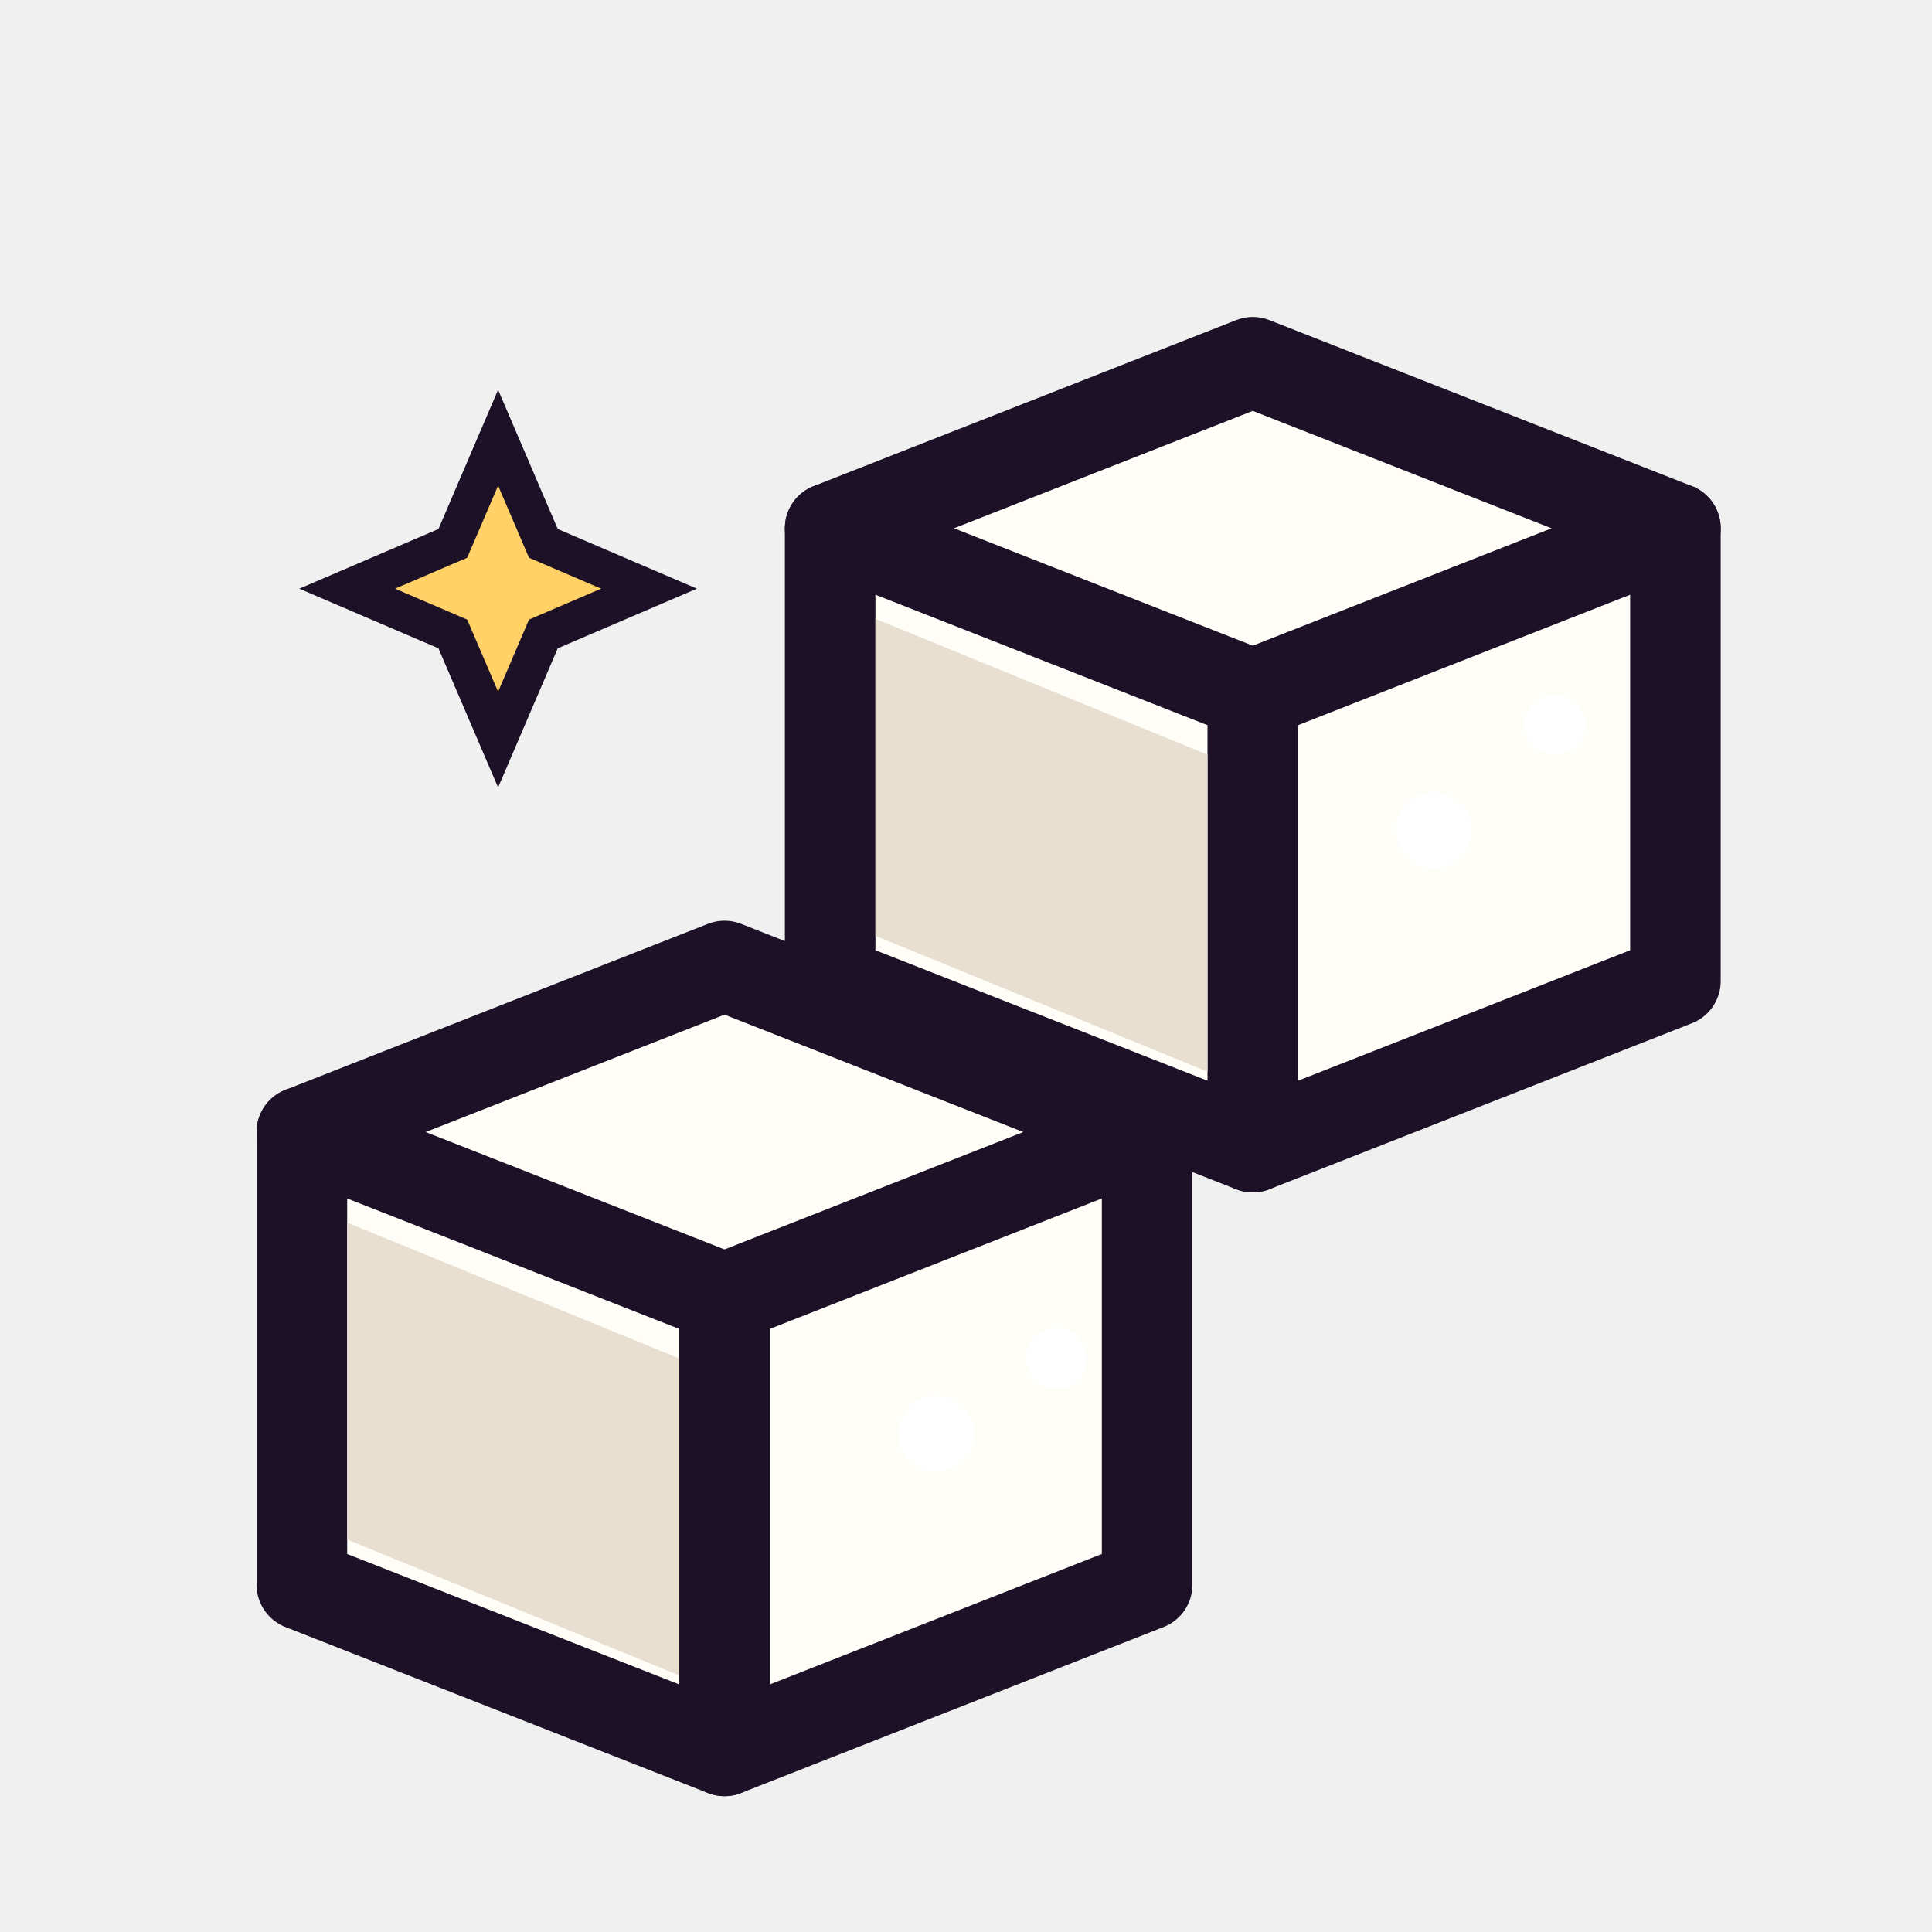
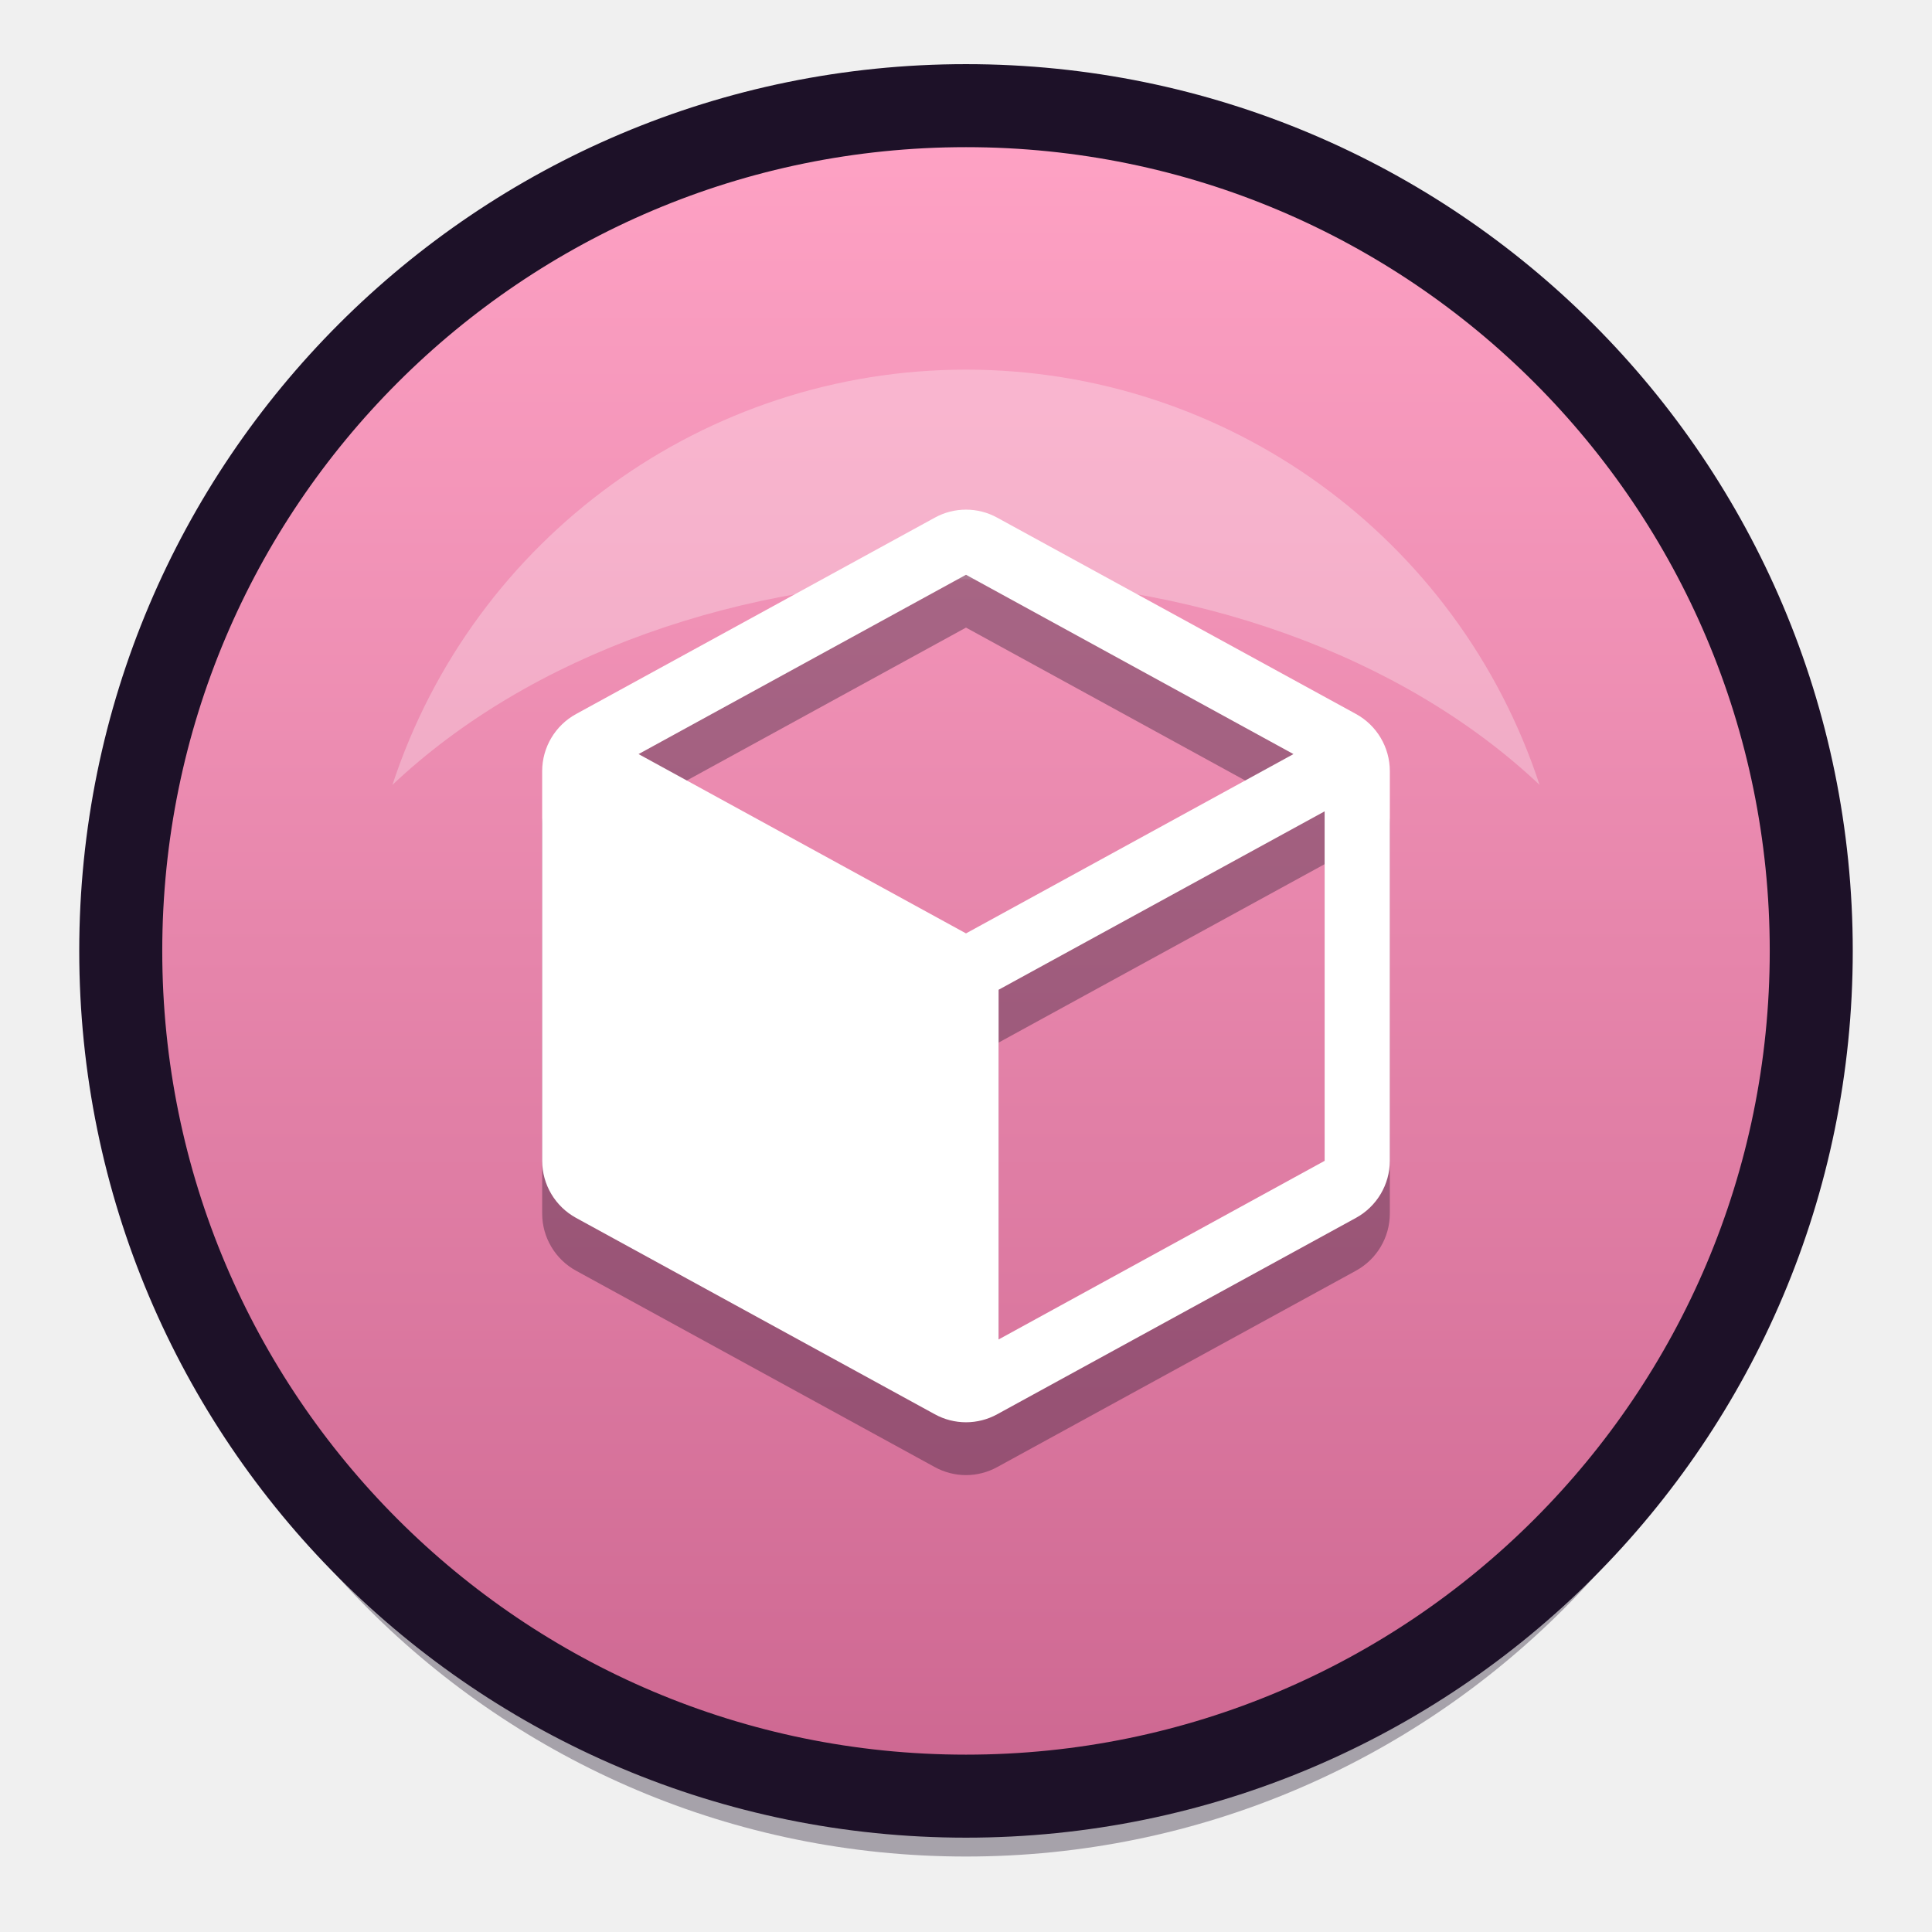
<svg xmlns="http://www.w3.org/2000/svg" width="256" height="256" viewBox="0 0 256 256">
-   <g stroke="#1d1128" stroke-width="12" stroke-linejoin="round" stroke-linecap="round">
-     <path d="M40 150l56-22 56 22v60l-56 22-56-22z" fill="#fffdf7" />
-     <path d="M40 150l56 22 56-22M96 172v60" fill="none" />
-     <path d="M110 70l56-22 56 22v60l-56 22-56-22z" fill="#fffdf7" />
-     <path d="M110 70l56 22 56-22M166 92v60" fill="none" />
+   <defs>
+     <linearGradient id="g" x1="0" y1="0" x2="0" y2="1">
+       <stop offset="0" stop-color="#ffa3c5" />
+       <stop offset="1" stop-color="#cd6791" />
+     </linearGradient>
+   </defs>
+   <circle cx="128" cy="134" r="112" fill="#1d1128" opacity="0.35" />
+   <circle cx="128" cy="126" r="112" fill="url(#g)" stroke="#1d1128" stroke-width="11" />
+   <path d="M52 104 A80 80 0 0 1 204 104 A96 70 0 0 0 52 104 Z" fill="#ffffff" opacity="0.28" />
+   <g transform="translate(58.88 65.88) scale(0.54)" fill="#1d1128" color="#1d1128" opacity="0.35">
+     <path d="M223.68,66.15,135.68,18a15.88,15.88,0,0,0-15.36,0l-88,48.17a16,16,0,0,0-8.32,14v95.64a16,16,0,0,0,8.32,14l88,48.17a15.88,15.88,0,0,0,15.36,0l88-48.17a16,16,0,0,0,8.32-14V80.18A16,16,0,0,0,223.68,66.15ZM128,120,47.65,76,128,32l80.35,44Zm8,99.64V133.83l80-43.78v85.76Z" />
  </g>
-   <path d="M46 162l44 18v42l-44-18z" fill="#e8dfd0" />
-   <path d="M116 82l44 18v42l-44-18z" fill="#e8dfd0" />
-   <g fill="#ffffff">
-     <circle cx="190" cy="110" r="5" />
-     <circle cx="206" cy="96" r="4" />
-     <circle cx="124" cy="190" r="5" />
-     <circle cx="140" cy="180" r="4" />
-   </g>
-   <g fill="#ffd166" stroke="#1d1128" stroke-width="5">
-     <path d="M60 72l6-14 6 14 14 6-14 6-6 14-6-14-14-6z" />
+   <g transform="translate(58.88 58.88) scale(0.54)" fill="#ffffff" color="#ffffff">
+     <path d="M223.68,66.15,135.68,18a15.88,15.88,0,0,0-15.36,0l-88,48.17a16,16,0,0,0-8.32,14v95.64a16,16,0,0,0,8.32,14l88,48.17a15.88,15.88,0,0,0,15.36,0l88-48.17a16,16,0,0,0,8.32-14V80.18A16,16,0,0,0,223.68,66.15ZM128,120,47.65,76,128,32l80.35,44Zm8,99.64V133.83l80-43.78v85.76Z" />
  </g>
</svg>
